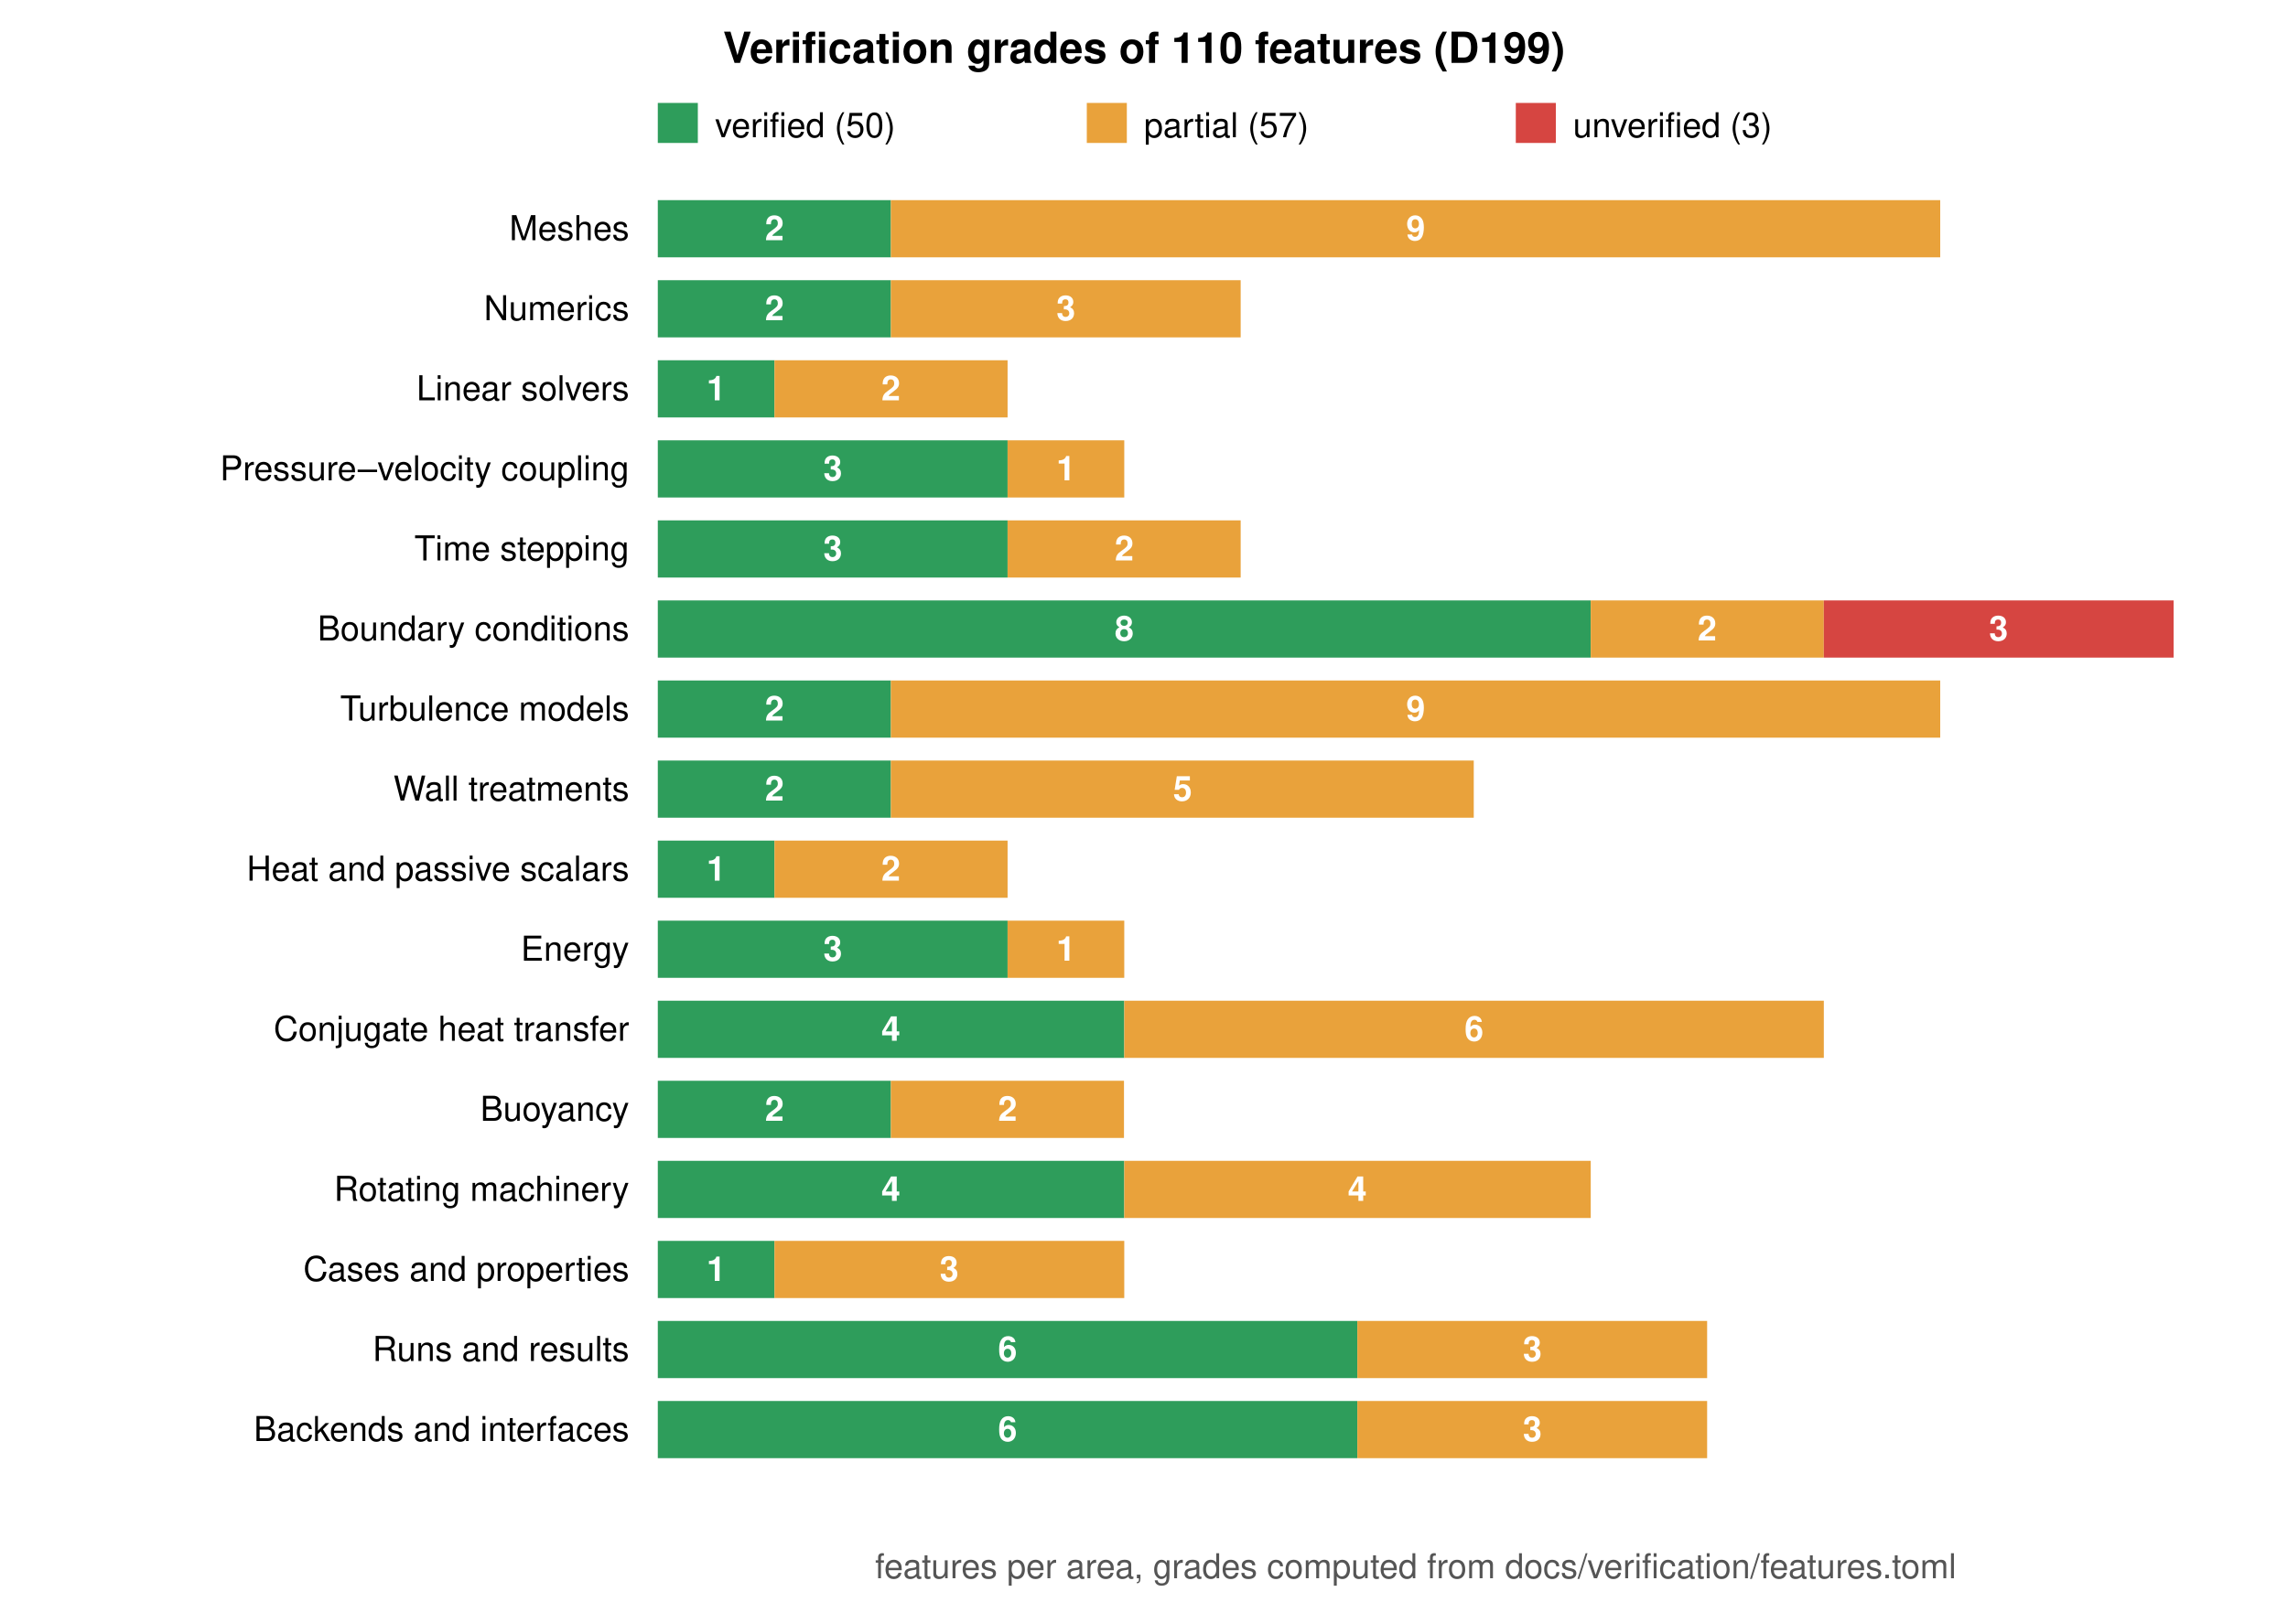
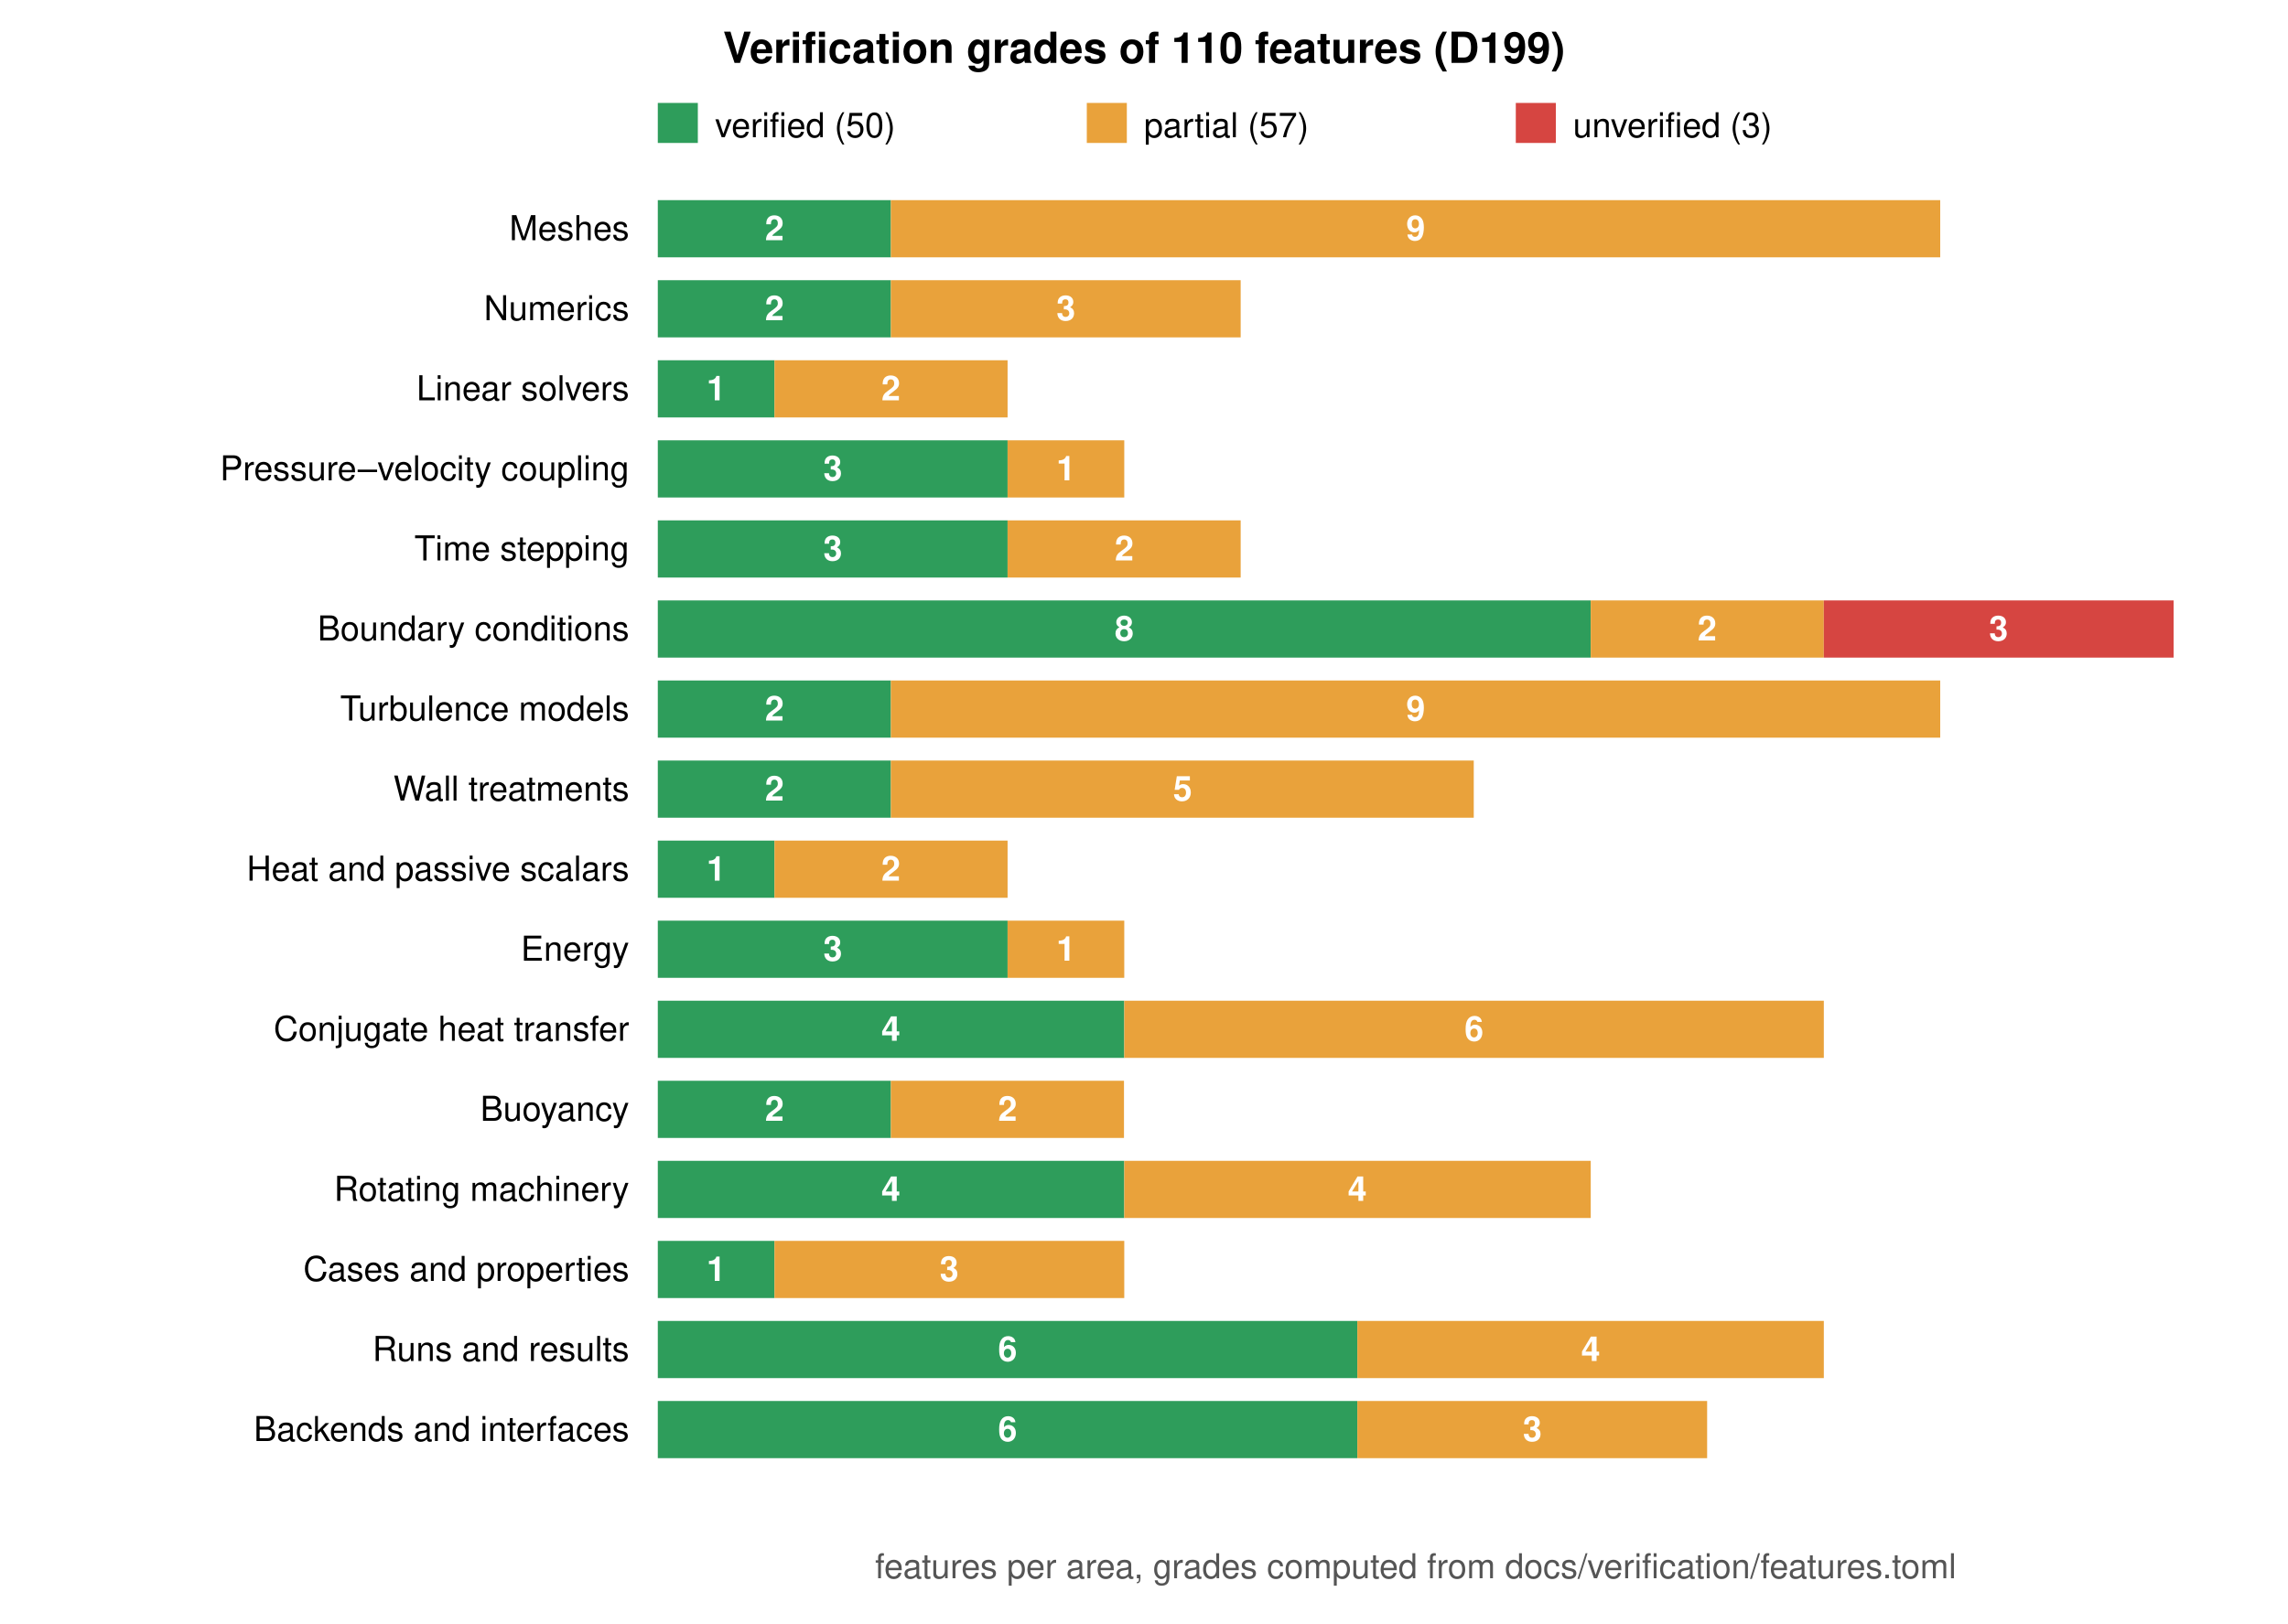
<svg xmlns="http://www.w3.org/2000/svg" viewBox="0 0 800 568" width="800" height="568" font-family="Helvetica, Arial, sans-serif" font-size="12">
  <rect width="800" height="568" fill="white" />
  <text x="400.0" y="22" text-anchor="middle" font-size="15" font-weight="bold">Verification grades of 110 features (D199)</text>
  <rect x="230" y="36" width="14" height="14" fill="#2e9d5b" />
  <text x="250" y="48">verified (50)</text>
  <rect x="380" y="36" width="14" height="14" fill="#e9a23b" />
  <text x="400" y="48">partial (57)</text>
  <rect x="530" y="36" width="14" height="14" fill="#d64541" />
  <text x="550" y="48">unverified (3)</text>
  <text x="220" y="84.0" text-anchor="end">Meshes</text>
  <rect x="230.0" y="70" width="81.5" height="20" fill="#2e9d5b" />
  <text x="270.8" y="84.0" text-anchor="middle" fill="white" font-weight="bold">2</text>
  <rect x="311.5" y="70" width="366.9" height="20" fill="#e9a23b" />
  <text x="495.0" y="84.0" text-anchor="middle" fill="white" font-weight="bold">9</text>
  <text x="220" y="112.0" text-anchor="end">Numerics</text>
  <rect x="230.0" y="98" width="81.5" height="20" fill="#2e9d5b" />
  <text x="270.8" y="112.0" text-anchor="middle" fill="white" font-weight="bold">2</text>
  <rect x="311.5" y="98" width="122.3" height="20" fill="#e9a23b" />
  <text x="372.7" y="112.0" text-anchor="middle" fill="white" font-weight="bold">3</text>
  <text x="220" y="140.0" text-anchor="end">Linear solvers</text>
  <rect x="230.0" y="126" width="40.8" height="20" fill="#2e9d5b" />
  <text x="250.4" y="140.0" text-anchor="middle" fill="white" font-weight="bold">1</text>
  <rect x="270.8" y="126" width="81.5" height="20" fill="#e9a23b" />
  <text x="311.5" y="140.0" text-anchor="middle" fill="white" font-weight="bold">2</text>
  <text x="220" y="168.0" text-anchor="end">Pressure–velocity coupling</text>
  <rect x="230.0" y="154" width="122.3" height="20" fill="#2e9d5b" />
  <text x="291.2" y="168.0" text-anchor="middle" fill="white" font-weight="bold">3</text>
  <rect x="352.3" y="154" width="40.8" height="20" fill="#e9a23b" />
  <text x="372.7" y="168.0" text-anchor="middle" fill="white" font-weight="bold">1</text>
  <text x="220" y="196.0" text-anchor="end">Time stepping</text>
  <rect x="230.0" y="182" width="122.3" height="20" fill="#2e9d5b" />
  <text x="291.2" y="196.0" text-anchor="middle" fill="white" font-weight="bold">3</text>
  <rect x="352.3" y="182" width="81.5" height="20" fill="#e9a23b" />
  <text x="393.1" y="196.0" text-anchor="middle" fill="white" font-weight="bold">2</text>
  <text x="220" y="224.0" text-anchor="end">Boundary conditions</text>
  <rect x="230.0" y="210" width="326.2" height="20" fill="#2e9d5b" />
  <text x="393.1" y="224.0" text-anchor="middle" fill="white" font-weight="bold">8</text>
  <rect x="556.2" y="210" width="81.5" height="20" fill="#e9a23b" />
  <text x="596.9" y="224.0" text-anchor="middle" fill="white" font-weight="bold">2</text>
  <rect x="637.7" y="210" width="122.3" height="20" fill="#d64541" />
  <text x="698.8" y="224.0" text-anchor="middle" fill="white" font-weight="bold">3</text>
  <text x="220" y="252.0" text-anchor="end">Turbulence models</text>
  <rect x="230.0" y="238" width="81.5" height="20" fill="#2e9d5b" />
  <text x="270.8" y="252.0" text-anchor="middle" fill="white" font-weight="bold">2</text>
  <rect x="311.5" y="238" width="366.9" height="20" fill="#e9a23b" />
  <text x="495.0" y="252.0" text-anchor="middle" fill="white" font-weight="bold">9</text>
  <text x="220" y="280.0" text-anchor="end">Wall treatments</text>
  <rect x="230.0" y="266" width="81.5" height="20" fill="#2e9d5b" />
  <text x="270.8" y="280.0" text-anchor="middle" fill="white" font-weight="bold">2</text>
  <rect x="311.5" y="266" width="203.8" height="20" fill="#e9a23b" />
  <text x="413.5" y="280.0" text-anchor="middle" fill="white" font-weight="bold">5</text>
  <text x="220" y="308.0" text-anchor="end">Heat and passive scalars</text>
  <rect x="230.0" y="294" width="40.8" height="20" fill="#2e9d5b" />
  <text x="250.4" y="308.0" text-anchor="middle" fill="white" font-weight="bold">1</text>
  <rect x="270.8" y="294" width="81.5" height="20" fill="#e9a23b" />
  <text x="311.5" y="308.0" text-anchor="middle" fill="white" font-weight="bold">2</text>
  <text x="220" y="336.0" text-anchor="end">Energy</text>
  <rect x="230.0" y="322" width="122.3" height="20" fill="#2e9d5b" />
  <text x="291.2" y="336.0" text-anchor="middle" fill="white" font-weight="bold">3</text>
  <rect x="352.3" y="322" width="40.8" height="20" fill="#e9a23b" />
  <text x="372.7" y="336.0" text-anchor="middle" fill="white" font-weight="bold">1</text>
  <text x="220" y="364.0" text-anchor="end">Conjugate heat transfer</text>
  <rect x="230.0" y="350" width="163.1" height="20" fill="#2e9d5b" />
  <text x="311.5" y="364.0" text-anchor="middle" fill="white" font-weight="bold">4</text>
  <rect x="393.1" y="350" width="244.6" height="20" fill="#e9a23b" />
  <text x="515.4" y="364.0" text-anchor="middle" fill="white" font-weight="bold">6</text>
  <text x="220" y="392.0" text-anchor="end">Buoyancy</text>
  <rect x="230.0" y="378" width="81.5" height="20" fill="#2e9d5b" />
  <text x="270.8" y="392.0" text-anchor="middle" fill="white" font-weight="bold">2</text>
  <rect x="311.5" y="378" width="81.5" height="20" fill="#e9a23b" />
  <text x="352.3" y="392.0" text-anchor="middle" fill="white" font-weight="bold">2</text>
  <text x="220" y="420.0" text-anchor="end">Rotating machinery</text>
  <rect x="230.0" y="406" width="163.1" height="20" fill="#2e9d5b" />
  <text x="311.5" y="420.0" text-anchor="middle" fill="white" font-weight="bold">4</text>
  <rect x="393.1" y="406" width="163.1" height="20" fill="#e9a23b" />
  <text x="474.6" y="420.0" text-anchor="middle" fill="white" font-weight="bold">4</text>
  <text x="220" y="448.0" text-anchor="end">Cases and properties</text>
  <rect x="230.0" y="434" width="40.8" height="20" fill="#2e9d5b" />
  <text x="250.4" y="448.0" text-anchor="middle" fill="white" font-weight="bold">1</text>
  <rect x="270.8" y="434" width="122.3" height="20" fill="#e9a23b" />
  <text x="331.9" y="448.0" text-anchor="middle" fill="white" font-weight="bold">3</text>
  <text x="220" y="476.0" text-anchor="end">Runs and results</text>
  <rect x="230.0" y="462" width="244.6" height="20" fill="#2e9d5b" />
  <text x="352.3" y="476.0" text-anchor="middle" fill="white" font-weight="bold">6</text>
-   <rect x="474.6" y="462" width="122.3" height="20" fill="#e9a23b" />
-   <text x="535.8" y="476.0" text-anchor="middle" fill="white" font-weight="bold">3</text>
+   <rect x="474.6" y="462" width="163.1" height="20" fill="#e9a23b" />
+   <text x="556.2" y="476.0" text-anchor="middle" fill="white" font-weight="bold">4</text>
  <text x="220" y="504.0" text-anchor="end">Backends and interfaces</text>
  <rect x="230.0" y="490" width="244.6" height="20" fill="#2e9d5b" />
  <text x="352.3" y="504.0" text-anchor="middle" fill="white" font-weight="bold">6</text>
  <rect x="474.6" y="490" width="122.3" height="20" fill="#e9a23b" />
  <text x="535.8" y="504.0" text-anchor="middle" fill="white" font-weight="bold">3</text>
  <text x="495.0" y="552" text-anchor="middle" fill="#555">features per area, grades computed from docs/verification/features.toml</text>
</svg>
